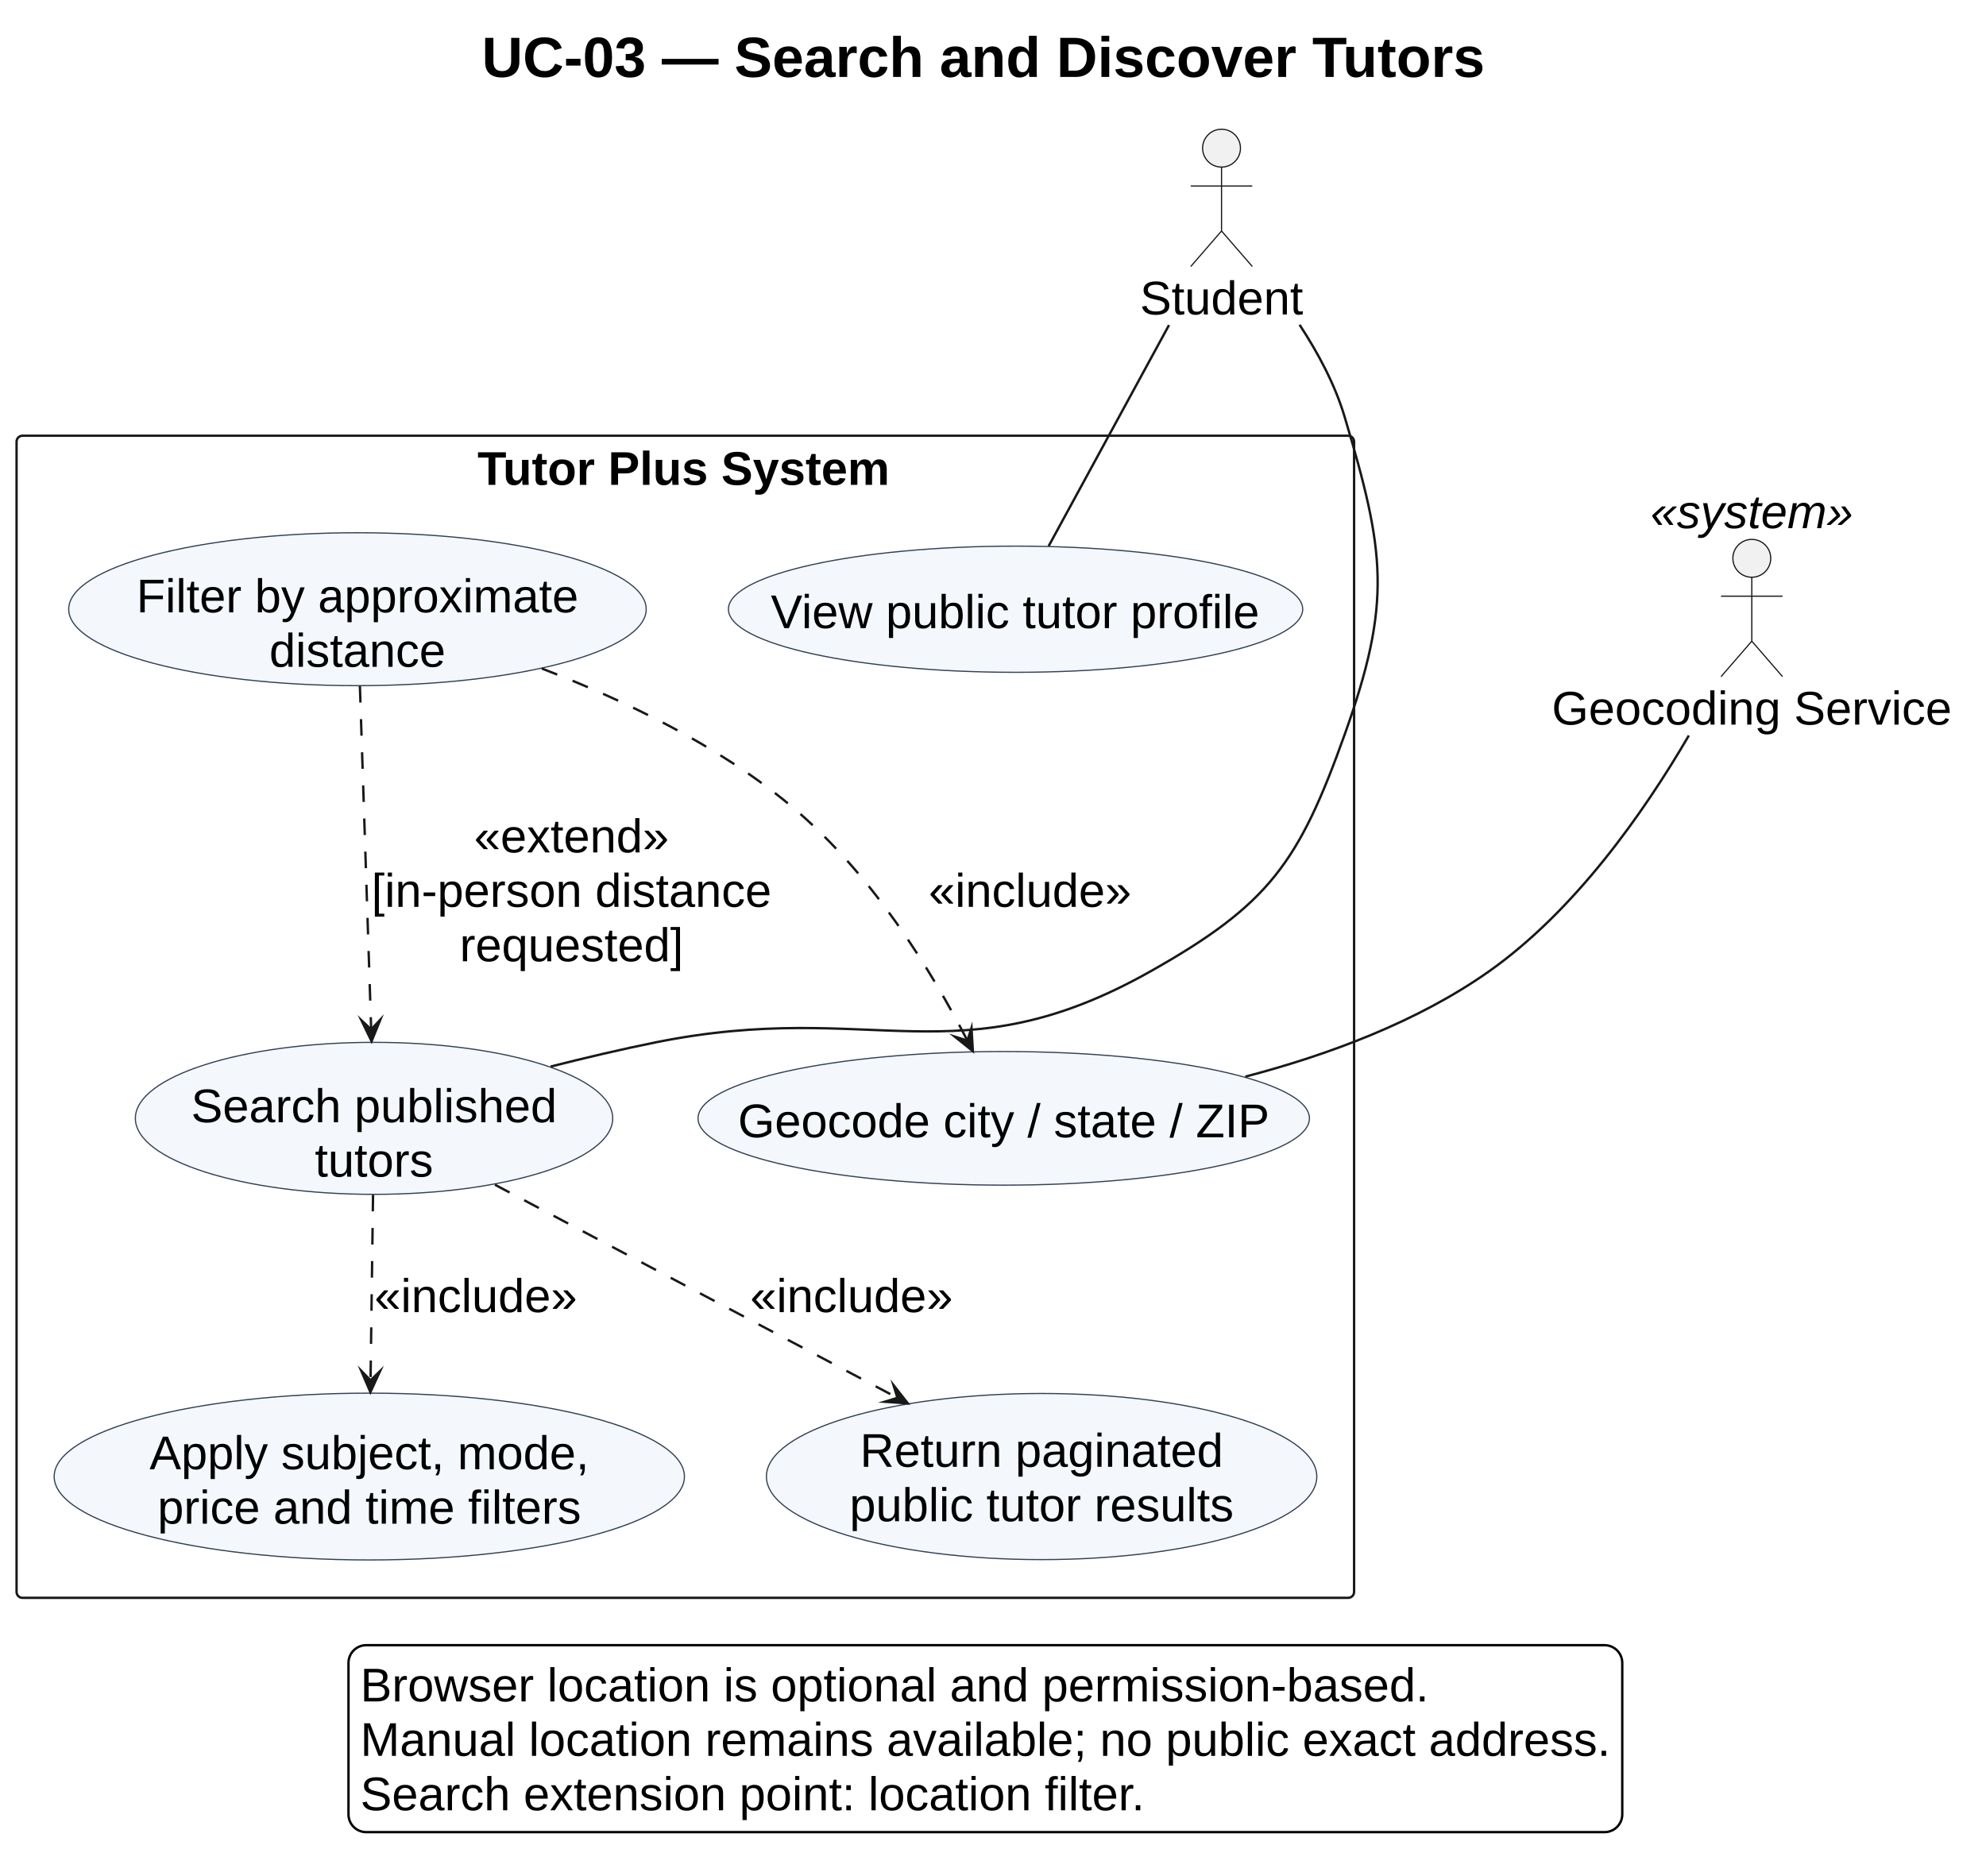
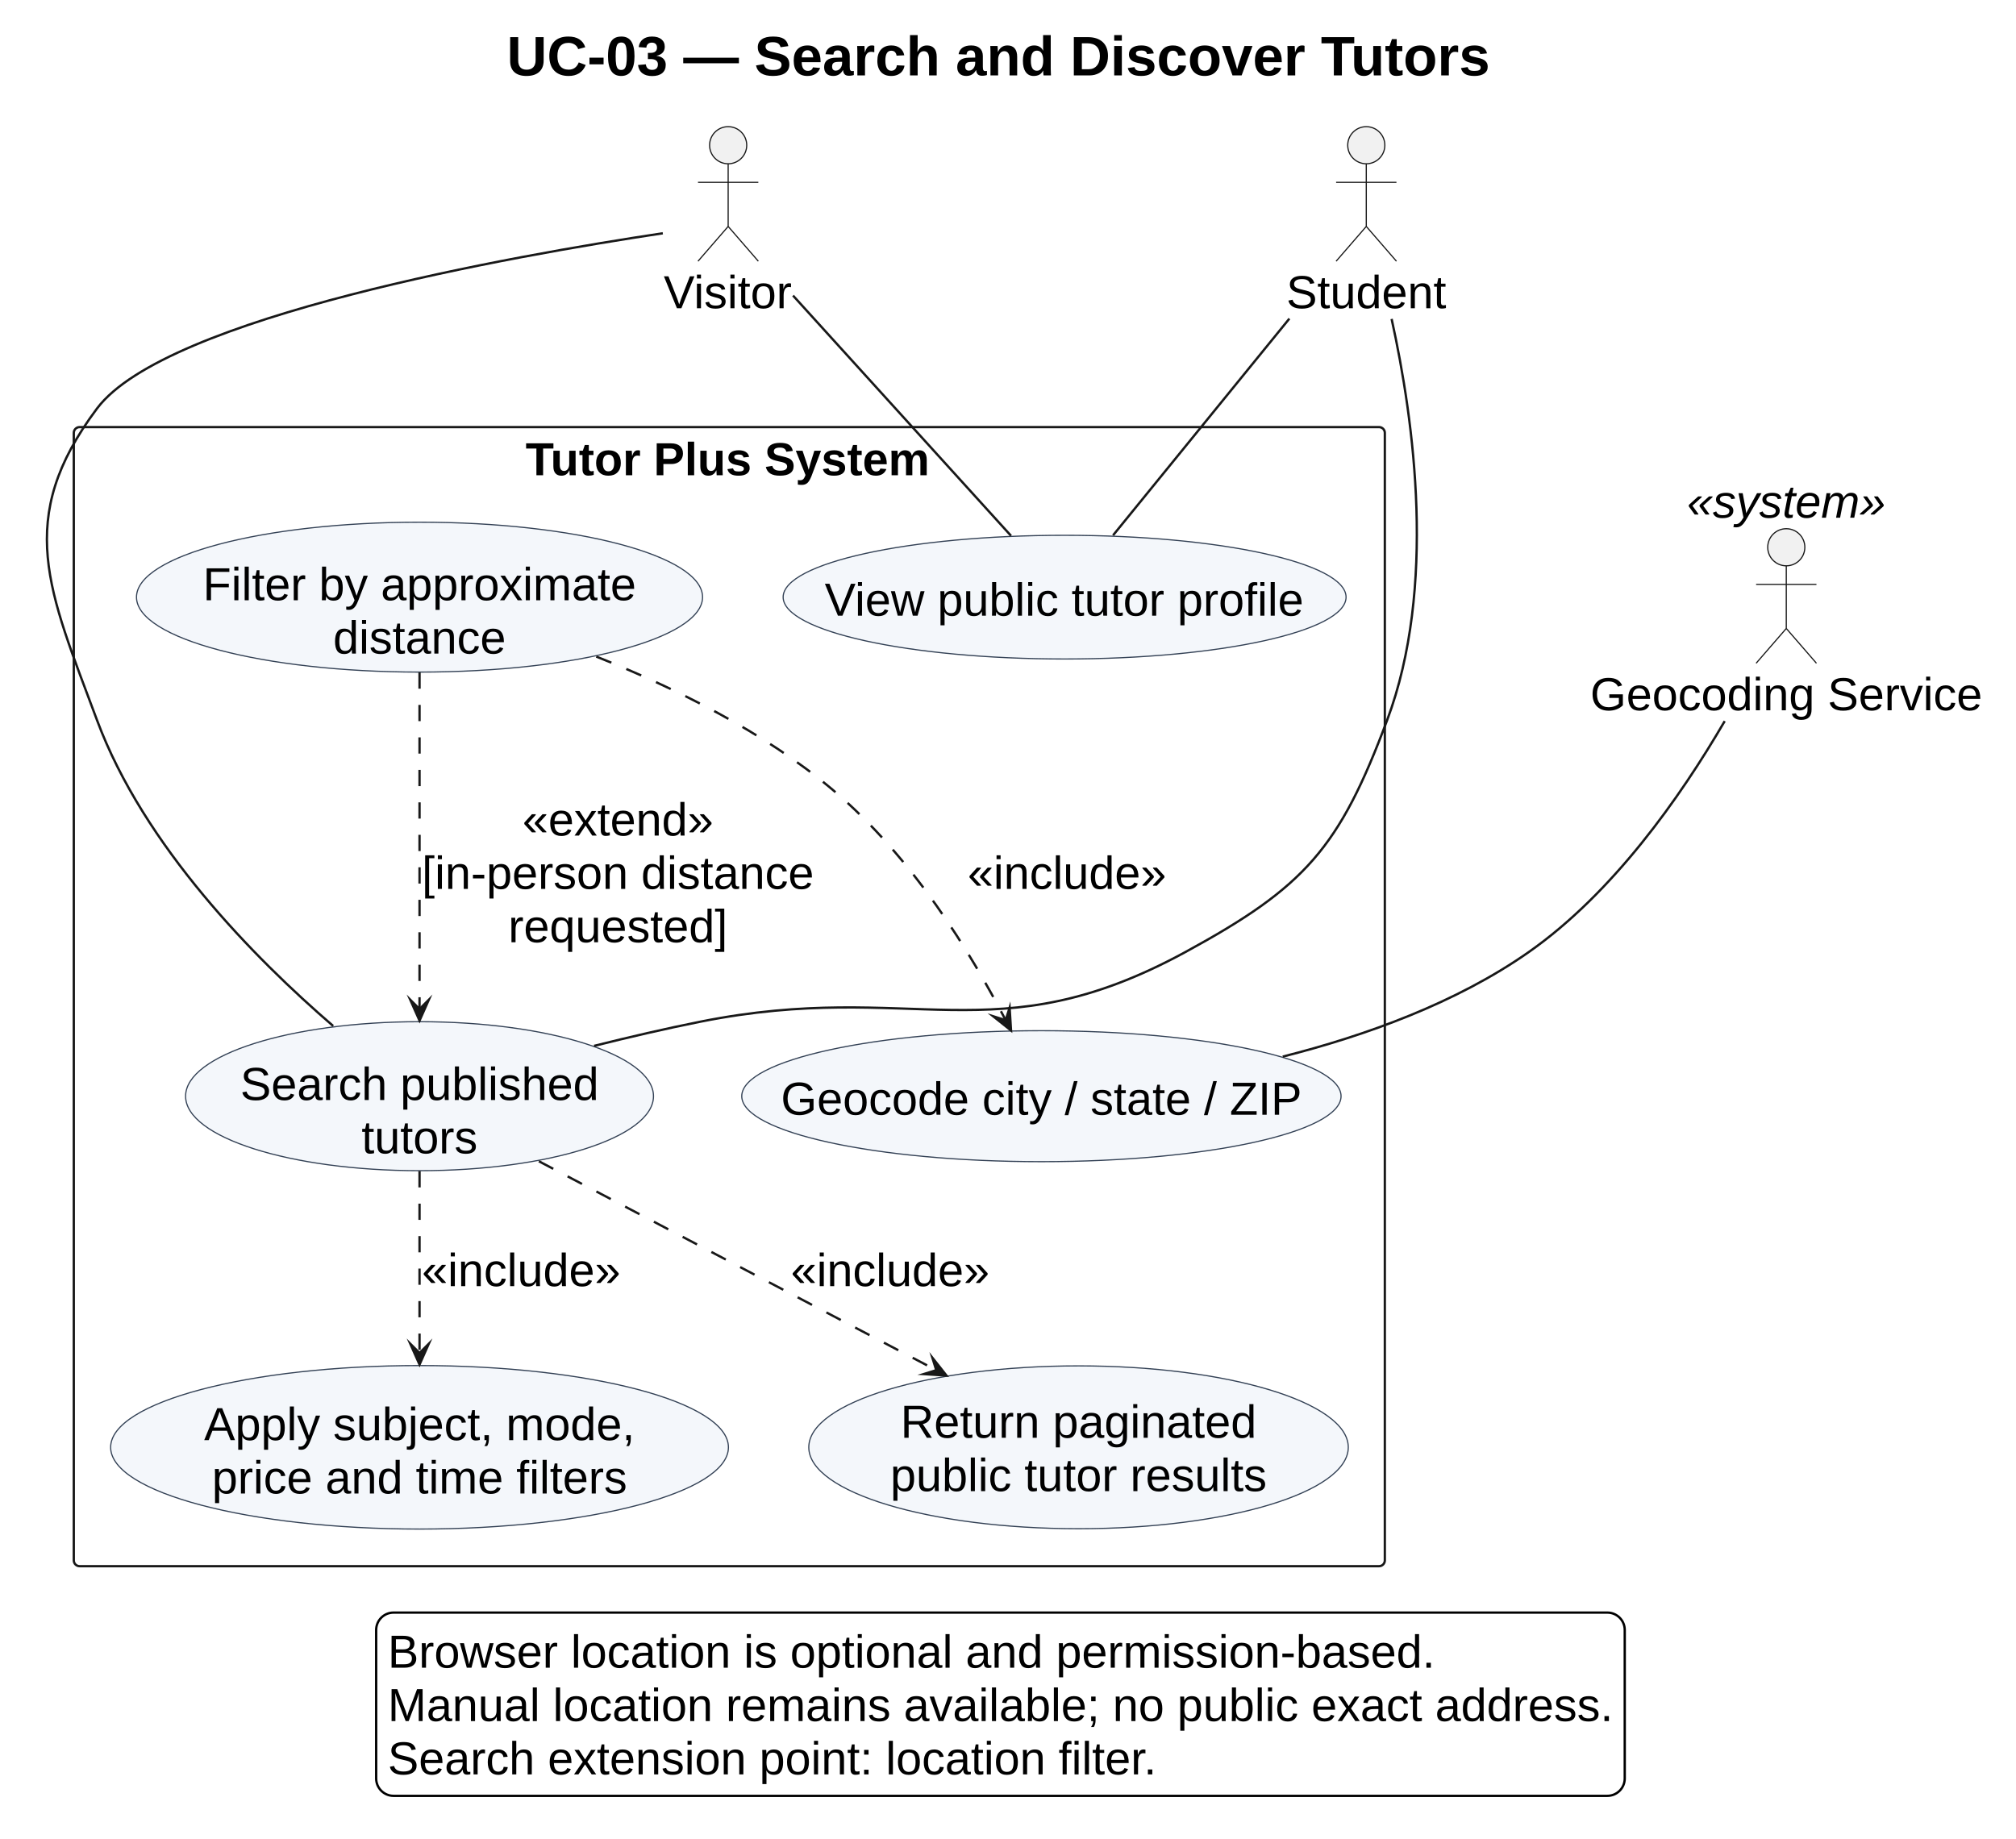
- <svg xmlns="http://www.w3.org/2000/svg" version="1.1" data-diagram-type="DESCRIPTION" style="width:1573px;height:1486px;background:#FFFFFF;" width="1573.125px" height="1486.875px" viewBox="0 0 1573 1486" zoomAndPan="magnify" preserveAspectRatio="none" contentStyleType="text/css">
+ <svg xmlns="http://www.w3.org/2000/svg" version="1.1" data-diagram-type="DESCRIPTION" style="width:1629px;height:1486px;background:#FFFFFF;" width="1629.375px" height="1486.875px" viewBox="0 0 1629 1486" zoomAndPan="magnify" preserveAspectRatio="none" contentStyleType="text/css">
  <defs />
  <g font-family="sans-serif" lengthAdjust="spacing">
    <g class="title" data-source-line="1">
-       <text x="381.594" y="60.959" fill="#000" font-size="45" textLength="797.739" font-weight="700" font-family="Arial">UC-03 — Search and Discover Tutors</text>
+       <text x="409.531" y="60.959" fill="#000" font-size="45" textLength="797.739" font-weight="700" font-family="Arial">UC-03 — Search and Discover Tutors</text>
    </g>
-     <g class="cluster" data-qualified-name="Tutor Plus System" id="ent0003" data-source-line="14">
-       <rect x="13.125" y="345.183" width="1059.375" height="920.625" fill="none" style="stroke:#181818;stroke-width:1.875;" rx="4.688" ry="4.688" />
-       <text x="378.192" y="384.108" fill="#000" font-size="37.5" textLength="329.242" font-weight="700" font-family="Arial">Tutor Plus System</text>
+     <g class="cluster" data-qualified-name="Tutor Plus System" id="ent0004" data-source-line="15">
+       <rect x="59.625" y="345.183" width="1059.375" height="920.625" fill="none" style="stroke:#181818;stroke-width:1.875;" rx="4.688" ry="4.688" />
+       <text x="424.692" y="384.108" fill="#000" font-size="37.5" textLength="329.242" font-weight="700" font-family="Arial">Tutor Plus System</text>
    </g>
-     <g class="entity" data-qualified-name="Tutor Plus System.Search" id="ent0004" data-source-line="15">
-       <ellipse cx="296.253" cy="885.957" rx="189.041" ry="60.212" fill="#F4F7FB" style="stroke:#334155;stroke-width:0.938;" />
-       <text x="151.362" y="889.046" fill="#000" font-size="37.5" textLength="289.783" font-family="Arial">Search published</text>
-       <text x="249.36" y="932.167" fill="#000" font-size="37.5" textLength="93.787" font-family="Arial">tutors</text>
+     <g class="entity" data-qualified-name="Tutor Plus System.Search" id="ent0005" data-source-line="16">
+       <ellipse cx="339.003" cy="885.957" rx="189.041" ry="60.212" fill="#F4F7FB" style="stroke:#334155;stroke-width:0.938;" />
+       <text x="194.112" y="889.046" fill="#000" font-size="37.5" textLength="289.783" font-family="Arial">Search published</text>
+       <text x="292.11" y="932.167" fill="#000" font-size="37.5" textLength="93.787" font-family="Arial">tutors</text>
    </g>
-     <g class="entity" data-qualified-name="Tutor Plus System.Filter" id="ent0005" data-source-line="16">
-       <ellipse cx="292.499" cy="1169.728" rx="249.599" ry="66.07" fill="#F4F7FB" style="stroke:#334155;stroke-width:0.938;" />
-       <text x="118.449" y="1163.93" fill="#000" font-size="37.5" textLength="348.102" font-family="Arial">Apply subject, mode,</text>
-       <text x="124.729" y="1207.051" fill="#000" font-size="37.5" textLength="335.541" font-family="Arial">price and time filters</text>
+     <g class="entity" data-qualified-name="Tutor Plus System.Filter" id="ent0006" data-source-line="17">
+       <ellipse cx="338.999" cy="1169.728" rx="249.599" ry="66.07" fill="#F4F7FB" style="stroke:#334155;stroke-width:0.938;" />
+       <text x="164.949" y="1163.93" fill="#000" font-size="37.5" textLength="348.102" font-family="Arial">Apply subject, mode,</text>
+       <text x="171.229" y="1207.051" fill="#000" font-size="37.5" textLength="335.541" font-family="Arial">price and time filters</text>
    </g>
-     <g class="entity" data-qualified-name="Tutor Plus System.Results" id="ent0006" data-source-line="17">
-       <ellipse cx="824.997" cy="1169.725" rx="217.966" ry="65.805" fill="#F4F7FB" style="stroke:#334155;stroke-width:0.938;" />
-       <text x="681.141" y="1162.019" fill="#000" font-size="37.5" textLength="287.714" font-family="Arial">Return paginated</text>
-       <text x="672.846" y="1205.141" fill="#000" font-size="37.5" textLength="304.303" font-family="Arial">public tutor results</text>
+     <g class="entity" data-qualified-name="Tutor Plus System.Results" id="ent0007" data-source-line="18">
+       <ellipse cx="871.497" cy="1169.725" rx="217.966" ry="65.805" fill="#F4F7FB" style="stroke:#334155;stroke-width:0.938;" />
+       <text x="727.641" y="1162.019" fill="#000" font-size="37.5" textLength="287.714" font-family="Arial">Return paginated</text>
+       <text x="719.346" y="1205.141" fill="#000" font-size="37.5" textLength="304.303" font-family="Arial">public tutor results</text>
    </g>
-     <g class="entity" data-qualified-name="Tutor Plus System.Distance" id="ent0007" data-source-line="18">
-       <ellipse cx="283.12" cy="482.612" rx="228.707" ry="60.573" fill="#F4F7FB" style="stroke:#334155;stroke-width:0.938;" />
-       <text x="108.053" y="485.115" fill="#000" font-size="37.5" textLength="350.134" font-family="Arial">Filter by approximate</text>
-       <text x="213.283" y="528.236" fill="#000" font-size="37.5" textLength="139.673" font-family="Arial">distance</text>
+     <g class="entity" data-qualified-name="Tutor Plus System.Distance" id="ent0008" data-source-line="19">
+       <ellipse cx="338.995" cy="482.612" rx="228.707" ry="60.573" fill="#F4F7FB" style="stroke:#334155;stroke-width:0.938;" />
+       <text x="163.928" y="485.115" fill="#000" font-size="37.5" textLength="350.134" font-family="Arial">Filter by approximate</text>
+       <text x="269.158" y="528.236" fill="#000" font-size="37.5" textLength="139.673" font-family="Arial">distance</text>
    </g>
-     <g class="entity" data-qualified-name="Tutor Plus System.Geocode" id="ent0008" data-source-line="19">
-       <ellipse cx="794.993" cy="885.947" rx="242.13" ry="52.926" fill="#F4F7FB" style="stroke:#334155;stroke-width:0.938;" />
-       <text x="584.486" y="900.945" fill="#000" font-size="37.5" textLength="421.014" font-family="Arial">Geocode city / state / ZIP</text>
+     <g class="entity" data-qualified-name="Tutor Plus System.Geocode" id="ent0009" data-source-line="20">
+       <ellipse cx="841.493" cy="885.947" rx="242.13" ry="52.926" fill="#F4F7FB" style="stroke:#334155;stroke-width:0.938;" />
+       <text x="630.986" y="900.945" fill="#000" font-size="37.5" textLength="421.014" font-family="Arial">Geocode city / state / ZIP</text>
    </g>
-     <g class="entity" data-qualified-name="Tutor Plus System.View" id="ent0009" data-source-line="20">
-       <ellipse cx="804.367" cy="482.619" rx="227.43" ry="49.986" fill="#F4F7FB" style="stroke:#334155;stroke-width:0.938;" />
-       <text x="610.523" y="497.617" fill="#000" font-size="37.5" textLength="387.689" font-family="Arial">View public tutor profile</text>
+     <g class="entity" data-qualified-name="Tutor Plus System.View" id="ent0010" data-source-line="21">
+       <ellipse cx="860.242" cy="482.619" rx="227.43" ry="49.986" fill="#F4F7FB" style="stroke:#334155;stroke-width:0.938;" />
+       <text x="666.398" y="497.617" fill="#000" font-size="37.5" textLength="387.689" font-family="Arial">View public tutor profile</text>
    </g>
-     <g class="entity" data-qualified-name="Student" id="ent0001" data-source-line="12">
-       <ellipse cx="967.505" cy="117.371" rx="15" ry="15" fill="#F1F1F1" style="stroke:#181818;stroke-width:0.938;" />
-       <path d="M967.505,132.371 L967.505,182.996 M943.13,147.371 L991.88,147.371 M967.505,182.996 L943.13,211.121 M967.505,182.996 L991.88,211.121" style="stroke:#181818;stroke-width:0.938;" fill="none" />
-       <text x="902.869" y="249.108" fill="#000" font-size="37.5" textLength="129.272" font-family="Arial">Student</text>
+     <g class="entity" data-qualified-name="Visitor" id="ent0001" data-source-line="12">
+       <ellipse cx="588.381" cy="117.371" rx="15" ry="15" fill="#F1F1F1" style="stroke:#181818;stroke-width:0.938;" />
+       <path d="M588.381,132.371 L588.381,182.996 M564.006,147.371 L612.756,147.371 M588.381,182.996 L564.006,211.121 M588.381,182.996 L612.756,211.121" style="stroke:#181818;stroke-width:0.938;" fill="none" />
+       <text x="536.288" y="249.108" fill="#000" font-size="37.5" textLength="104.187" font-family="Arial">Visitor</text>
    </g>
-     <g class="entity" data-qualified-name="Geo" id="ent0002" data-source-line="13">
-       <ellipse cx="1387.504" cy="442.304" rx="15" ry="15" fill="#F1F1F1" style="stroke:#181818;stroke-width:0.938;" />
-       <path d="M1387.504,457.304 L1387.504,507.929 M1363.129,472.304 L1411.879,472.304 M1387.504,507.929 L1363.129,536.054 M1387.504,507.929 L1411.879,536.054" style="stroke:#181818;stroke-width:0.938;" fill="none" />
-       <text x="1229.081" y="574.042" fill="#000" font-size="37.5" textLength="316.846" font-family="Arial">Geocoding Service</text>
-       <text x="1307.267" y="418.42" fill="#000" font-size="37.5" textLength="160.474" font-style="italic" font-family="Arial">«system»</text>
+     <g class="entity" data-qualified-name="Student" id="ent0002" data-source-line="13">
+       <ellipse cx="1104.005" cy="117.371" rx="15" ry="15" fill="#F1F1F1" style="stroke:#181818;stroke-width:0.938;" />
+       <path d="M1104.005,132.371 L1104.005,182.996 M1079.63,147.371 L1128.38,147.371 M1104.005,182.996 L1079.63,211.121 M1104.005,182.996 L1128.38,211.121" style="stroke:#181818;stroke-width:0.938;" fill="none" />
+       <text x="1039.369" y="249.108" fill="#000" font-size="37.5" textLength="129.272" font-family="Arial">Student</text>
    </g>
-     <g class="link" data-entity-1="ent0004" data-entity-2="ent0005" id="lnk10" data-source-line="21" data-link-type="dependency">
-       <path d="M295.463,946.533 C294.844,992.246 294.127,1046.265 293.489,1093.496" style="stroke:#181818;stroke-width:1.875;stroke-dasharray:13.125,13.125;" fill="none" id="Search-to-Filter" />
-       <polygon points="293.363,1102.871,301.09,1086.098,293.489,1093.496,286.091,1085.896,293.363,1102.871" fill="#181818" style="stroke:#181818;stroke-width:1.875;stroke-linejoin:miter;stroke-miterlimit:10;" />
-       <text x="296.588" y="1039.476" fill="#000" font-size="37.5" textLength="160.547" font-family="Arial">«include»</text>
+     <g class="entity" data-qualified-name="Geo" id="ent0003" data-source-line="14">
+       <ellipse cx="1443.379" cy="442.304" rx="15" ry="15" fill="#F1F1F1" style="stroke:#181818;stroke-width:0.938;" />
+       <path d="M1443.379,457.304 L1443.379,507.929 M1419.004,472.304 L1467.754,472.304 M1443.379,507.929 L1419.004,536.054 M1443.379,507.929 L1467.754,536.054" style="stroke:#181818;stroke-width:0.938;" fill="none" />
+       <text x="1284.956" y="574.042" fill="#000" font-size="37.5" textLength="316.846" font-family="Arial">Geocoding Service</text>
+       <text x="1363.142" y="418.42" fill="#000" font-size="37.5" textLength="160.474" font-style="italic" font-family="Arial">«system»</text>
    </g>
-     <g class="link" data-entity-1="ent0004" data-entity-2="ent0006" id="lnk11" data-source-line="22" data-link-type="dependency">
-       <path d="M392.006,938.546 C484.256,987.408 615.246,1056.783 710.777,1107.371" style="stroke:#181818;stroke-width:1.875;stroke-dasharray:13.125,13.125;" fill="none" id="Search-to-Results" />
-       <polygon points="719.063,1111.758,707.659,1097.233,710.777,1107.371,700.64,1110.489,719.063,1111.758" fill="#181818" style="stroke:#181818;stroke-width:1.875;stroke-linejoin:miter;stroke-miterlimit:10;" />
-       <text x="594.15" y="1039.476" fill="#000" font-size="37.5" textLength="160.547" font-family="Arial">«include»</text>
+     <g class="link" data-entity-1="ent0005" data-entity-2="ent0006" id="lnk11" data-source-line="22" data-link-type="dependency">
+       <path d="M339,946.533 C339,992.246 339,1046.264 339,1093.496" style="stroke:#181818;stroke-width:1.875;stroke-dasharray:13.125,13.125;" fill="none" id="Search-to-Filter" />
+       <polygon points="339,1102.871,346.5,1085.996,339,1093.496,331.5,1085.996,339,1102.871" fill="#181818" style="stroke:#181818;stroke-width:1.875;stroke-linejoin:miter;stroke-miterlimit:10;" />
+       <text x="340.875" y="1039.476" fill="#000" font-size="37.5" textLength="160.547" font-family="Arial">«include»</text>
    </g>
-     <g class="link" data-entity-1="ent0007" data-entity-2="ent0004" id="lnk12" data-source-line="23" data-link-type="dependency">
-       <path d="M285.056,543.464 C287.55,619.008 291.519,739.838 293.994,815.513" style="stroke:#181818;stroke-width:1.875;stroke-dasharray:13.125,13.125;" fill="none" id="Distance-to-Search" />
-       <polygon points="294.3,824.883,301.244,807.772,293.994,815.513,286.252,808.262,294.3,824.883" fill="#181818" style="stroke:#181818;stroke-width:1.875;stroke-linejoin:miter;stroke-miterlimit:10;" />
-       <text x="375.515" y="675.295" fill="#000" font-size="37.5" textLength="154.303" font-family="Arial">«extend»</text>
-       <text x="294.244" y="718.417" fill="#000" font-size="37.5" textLength="316.846" font-family="Arial">[in-person distance</text>
-       <text x="364.062" y="761.538" fill="#000" font-size="37.5" textLength="177.209" font-family="Arial">requested]</text>
+     <g class="link" data-entity-1="ent0005" data-entity-2="ent0007" id="lnk12" data-source-line="23" data-link-type="dependency">
+       <path d="M435.431,938.546 C528.338,987.408 660.308,1056.807 756.515,1107.395" style="stroke:#181818;stroke-width:1.875;stroke-dasharray:13.125,13.125;" fill="none" id="Search-to-Results" />
+       <polygon points="764.813,1111.758,753.367,1097.266,756.515,1107.395,746.386,1110.543,764.813,1111.758" fill="#181818" style="stroke:#181818;stroke-width:1.875;stroke-linejoin:miter;stroke-miterlimit:10;" />
+       <text x="639" y="1039.476" fill="#000" font-size="37.5" textLength="160.547" font-family="Arial">«include»</text>
    </g>
-     <g class="link" data-entity-1="ent0007" data-entity-2="ent0008" id="lnk13" data-source-line="24" data-link-type="dependency">
-       <path d="M429.131,529.608 C494.156,554.564 568.856,590.358 626.25,638.246 C691.444,692.621 738.062,769.906 766.243,824.393" style="stroke:#181818;stroke-width:1.875;stroke-dasharray:13.125,13.125;" fill="none" id="Distance-to-Geocode" />
-       <polygon points="770.55,832.721,769.459,814.286,766.243,824.393,756.136,821.177,770.55,832.721" fill="#181818" style="stroke:#181818;stroke-width:1.875;stroke-linejoin:miter;stroke-miterlimit:10;" />
-       <text x="735.563" y="718.42" fill="#000" font-size="37.5" textLength="160.547" font-family="Arial">«include»</text>
+     <g class="link" data-entity-1="ent0008" data-entity-2="ent0005" id="lnk13" data-source-line="24" data-link-type="dependency">
+       <path d="M339,543.464 C339,619.008 339,739.833 339,815.508" style="stroke:#181818;stroke-width:1.875;stroke-dasharray:13.125,13.125;" fill="none" id="Distance-to-Search" />
+       <polygon points="339,824.883,346.5,808.008,339,815.508,331.5,808.008,339,824.883" fill="#181818" style="stroke:#181818;stroke-width:1.875;stroke-linejoin:miter;stroke-miterlimit:10;" />
+       <text x="422.146" y="675.295" fill="#000" font-size="37.5" textLength="154.303" font-family="Arial">«extend»</text>
+       <text x="340.875" y="718.417" fill="#000" font-size="37.5" textLength="316.846" font-family="Arial">[in-person distance</text>
+       <text x="410.693" y="761.538" fill="#000" font-size="37.5" textLength="177.209" font-family="Arial">requested]</text>
    </g>
-     <g class="link" data-entity-1="ent0001" data-entity-2="ent0004" id="lnk14" data-source-line="26" data-link-type="association">
-       <path d="M1029.338,257.302 C1043.906,279.502 1057.406,304.683 1065,330.183 C1096.969,437.433 1102.688,476.602 1065,581.996 C1028.719,683.471 1005.131,716.583 911.25,769.496 C757.969,855.896 691.856,790.927 519.375,825.746 C492.3,831.202 463.594,837.971 436.144,844.927" style="stroke:#181818;stroke-width:1.875;" fill="none" id="Student-Search" />
+     <g class="link" data-entity-1="ent0008" data-entity-2="ent0009" id="lnk14" data-source-line="25" data-link-type="dependency">
+       <path d="M481.819,530.658 C544.875,555.746 617.156,591.371 672.75,638.246 C737.663,692.977 784.337,770.159 812.612,824.534" style="stroke:#181818;stroke-width:1.875;stroke-dasharray:13.125,13.125;" fill="none" id="Distance-to-Geocode" />
+       <polygon points="816.938,832.852,815.806,814.42,812.612,824.534,802.498,821.34,816.938,832.852" fill="#181818" style="stroke:#181818;stroke-width:1.875;stroke-linejoin:miter;stroke-miterlimit:10;" />
+       <text x="781.875" y="718.42" fill="#000" font-size="37.5" textLength="160.547" font-family="Arial">«include»</text>
    </g>
-     <g class="link" data-entity-1="ent0001" data-entity-2="ent0009" id="lnk15" data-source-line="27" data-link-type="association">
-       <path d="M925.913,257.508 C895.894,312.633 856.275,385.402 830.569,432.633" style="stroke:#181818;stroke-width:1.875;" fill="none" id="Student-View" />
+     <g class="link" data-entity-1="ent0001" data-entity-2="ent0005" id="lnk15" data-source-line="27" data-link-type="association">
+       <path d="M535.575,188.527 C416.663,206.414 133.987,255.989 78.375,330.183 C11.25,419.733 39.375,477.089 78.375,581.996 C116.269,683.921 205.706,774.446 269.213,829.214" style="stroke:#181818;stroke-width:1.875;" fill="none" id="Visitor-Search" />
    </g>
-     <g class="link" data-entity-1="ent0002" data-entity-2="ent0008" id="lnk16" data-source-line="28" data-link-type="association">
-       <path d="M1337.644,582.652 C1301.513,644.564 1247.194,721.608 1179.375,769.496 C1122.638,809.564 1051.763,835.796 986.363,852.914" style="stroke:#181818;stroke-width:1.875;" fill="none" id="Geo-Geocode" />
+     <g class="link" data-entity-1="ent0001" data-entity-2="ent0010" id="lnk16" data-source-line="28" data-link-type="association">
+       <path d="M640.8,238.889 C692.025,295.346 769.088,380.283 816.938,433.027" style="stroke:#181818;stroke-width:1.875;" fill="none" id="Visitor-View" />
    </g>
-     <g class="legend" data-source-line="29">
-       <rect x="276.017" y="1303.308" width="1008.893" height="148.114" fill="none" style="stroke:#000;stroke-width:1.875;" rx="14.063" ry="14.063" />
-       <text x="285.392" y="1347.858" fill="#000" font-size="37.5" textLength="846.277" font-family="Arial">Browser location is optional and permission-based.</text>
-       <text x="285.392" y="1390.979" fill="#000" font-size="37.5" textLength="990.143" font-family="Arial">Manual location remains available; no public exact address.</text>
-       <text x="285.392" y="1434.1" fill="#000" font-size="37.5" textLength="623.273" font-family="Arial">Search extension point: location filter.</text>
+     <g class="link" data-entity-1="ent0002" data-entity-2="ent0005" id="lnk17" data-source-line="29" data-link-type="association">
+       <path d="M1124.475,257.771 C1142.719,340.571 1160.906,474.989 1120.875,581.996 C1082.175,685.439 1054.762,716.658 957.75,769.496 C803.231,853.646 738.413,791.283 565.875,825.746 C537.956,831.314 508.35,838.214 480.056,845.283" style="stroke:#181818;stroke-width:1.875;" fill="none" id="Student-Search" />
+     </g>
+     <g class="link" data-entity-1="ent0002" data-entity-2="ent0010" id="lnk18" data-source-line="30" data-link-type="association">
+       <path d="M1041.863,257.508 C997.013,312.633 937.819,385.402 899.4,432.633" style="stroke:#181818;stroke-width:1.875;" fill="none" id="Student-View" />
+     </g>
+     <g class="link" data-entity-1="ent0003" data-entity-2="ent0009" id="lnk19" data-source-line="31" data-link-type="association">
+       <path d="M1393.631,582.802 C1357.538,644.771 1303.219,721.833 1235.25,769.496 C1176.806,810.483 1103.756,836.939 1036.5,853.964" style="stroke:#181818;stroke-width:1.875;" fill="none" id="Geo-Geocode" />
+     </g>
+     <g class="legend" data-source-line="32">
+       <rect x="303.955" y="1303.308" width="1008.893" height="148.114" fill="none" style="stroke:#000;stroke-width:1.875;" rx="14.063" ry="14.063" />
+       <text x="313.33" y="1347.858" fill="#000" font-size="37.5" textLength="846.277" font-family="Arial">Browser location is optional and permission-based.</text>
+       <text x="313.33" y="1390.979" fill="#000" font-size="37.5" textLength="990.143" font-family="Arial">Manual location remains available; no public exact address.</text>
+       <text x="313.33" y="1434.1" fill="#000" font-size="37.5" textLength="623.273" font-family="Arial">Search extension point: location filter.</text>
    </g>
  </g>
</svg>
